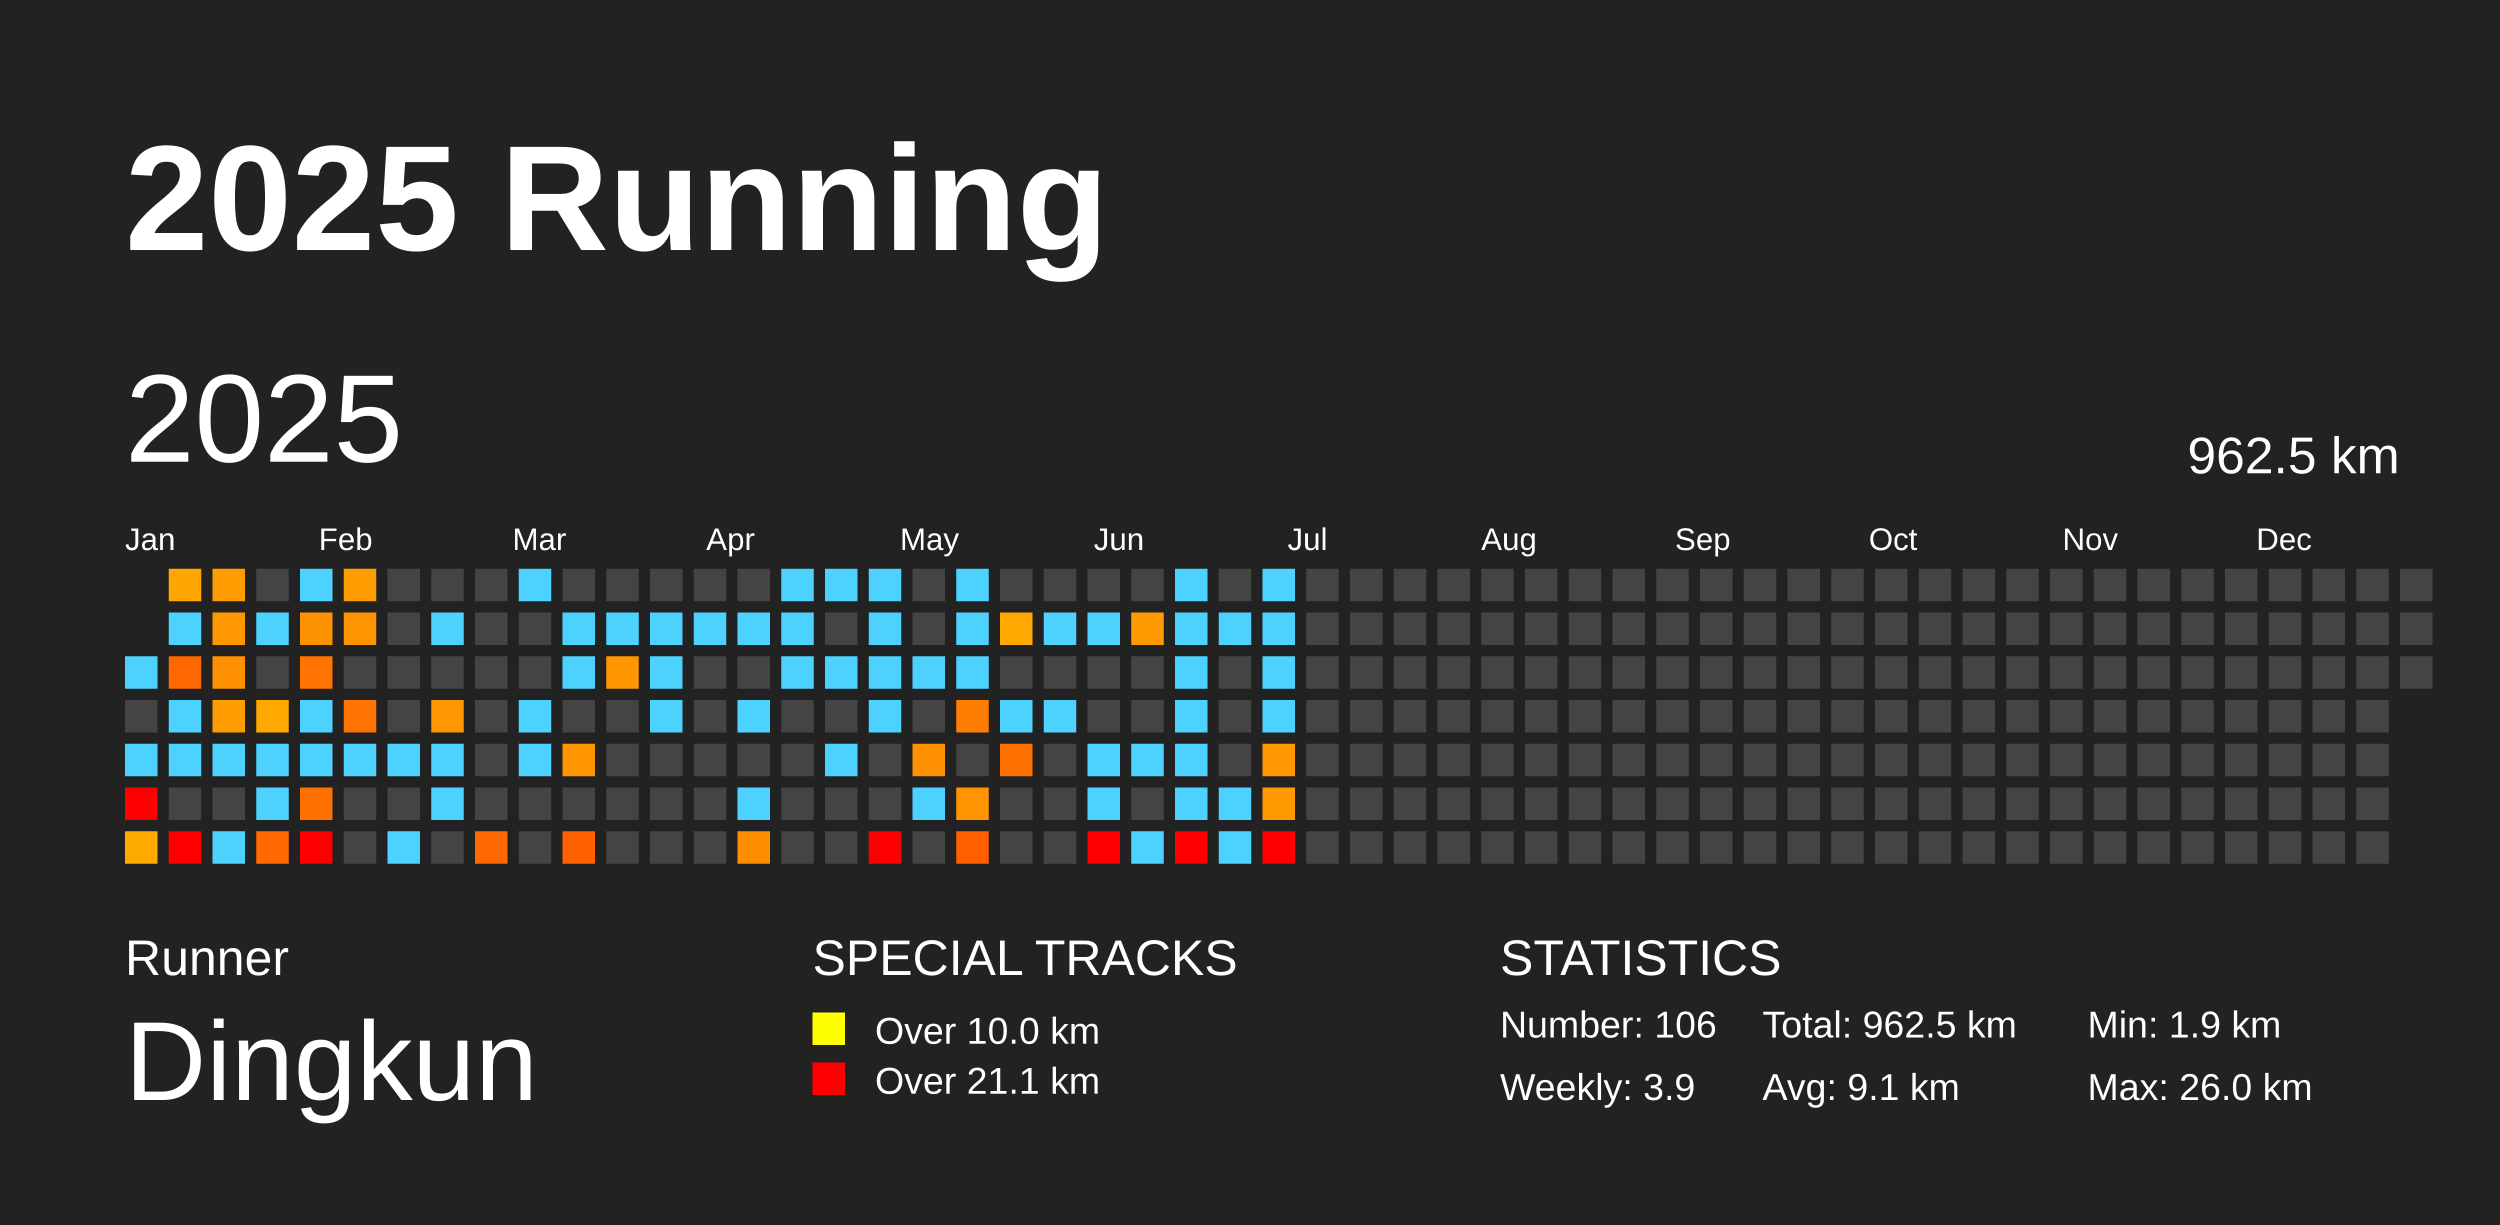
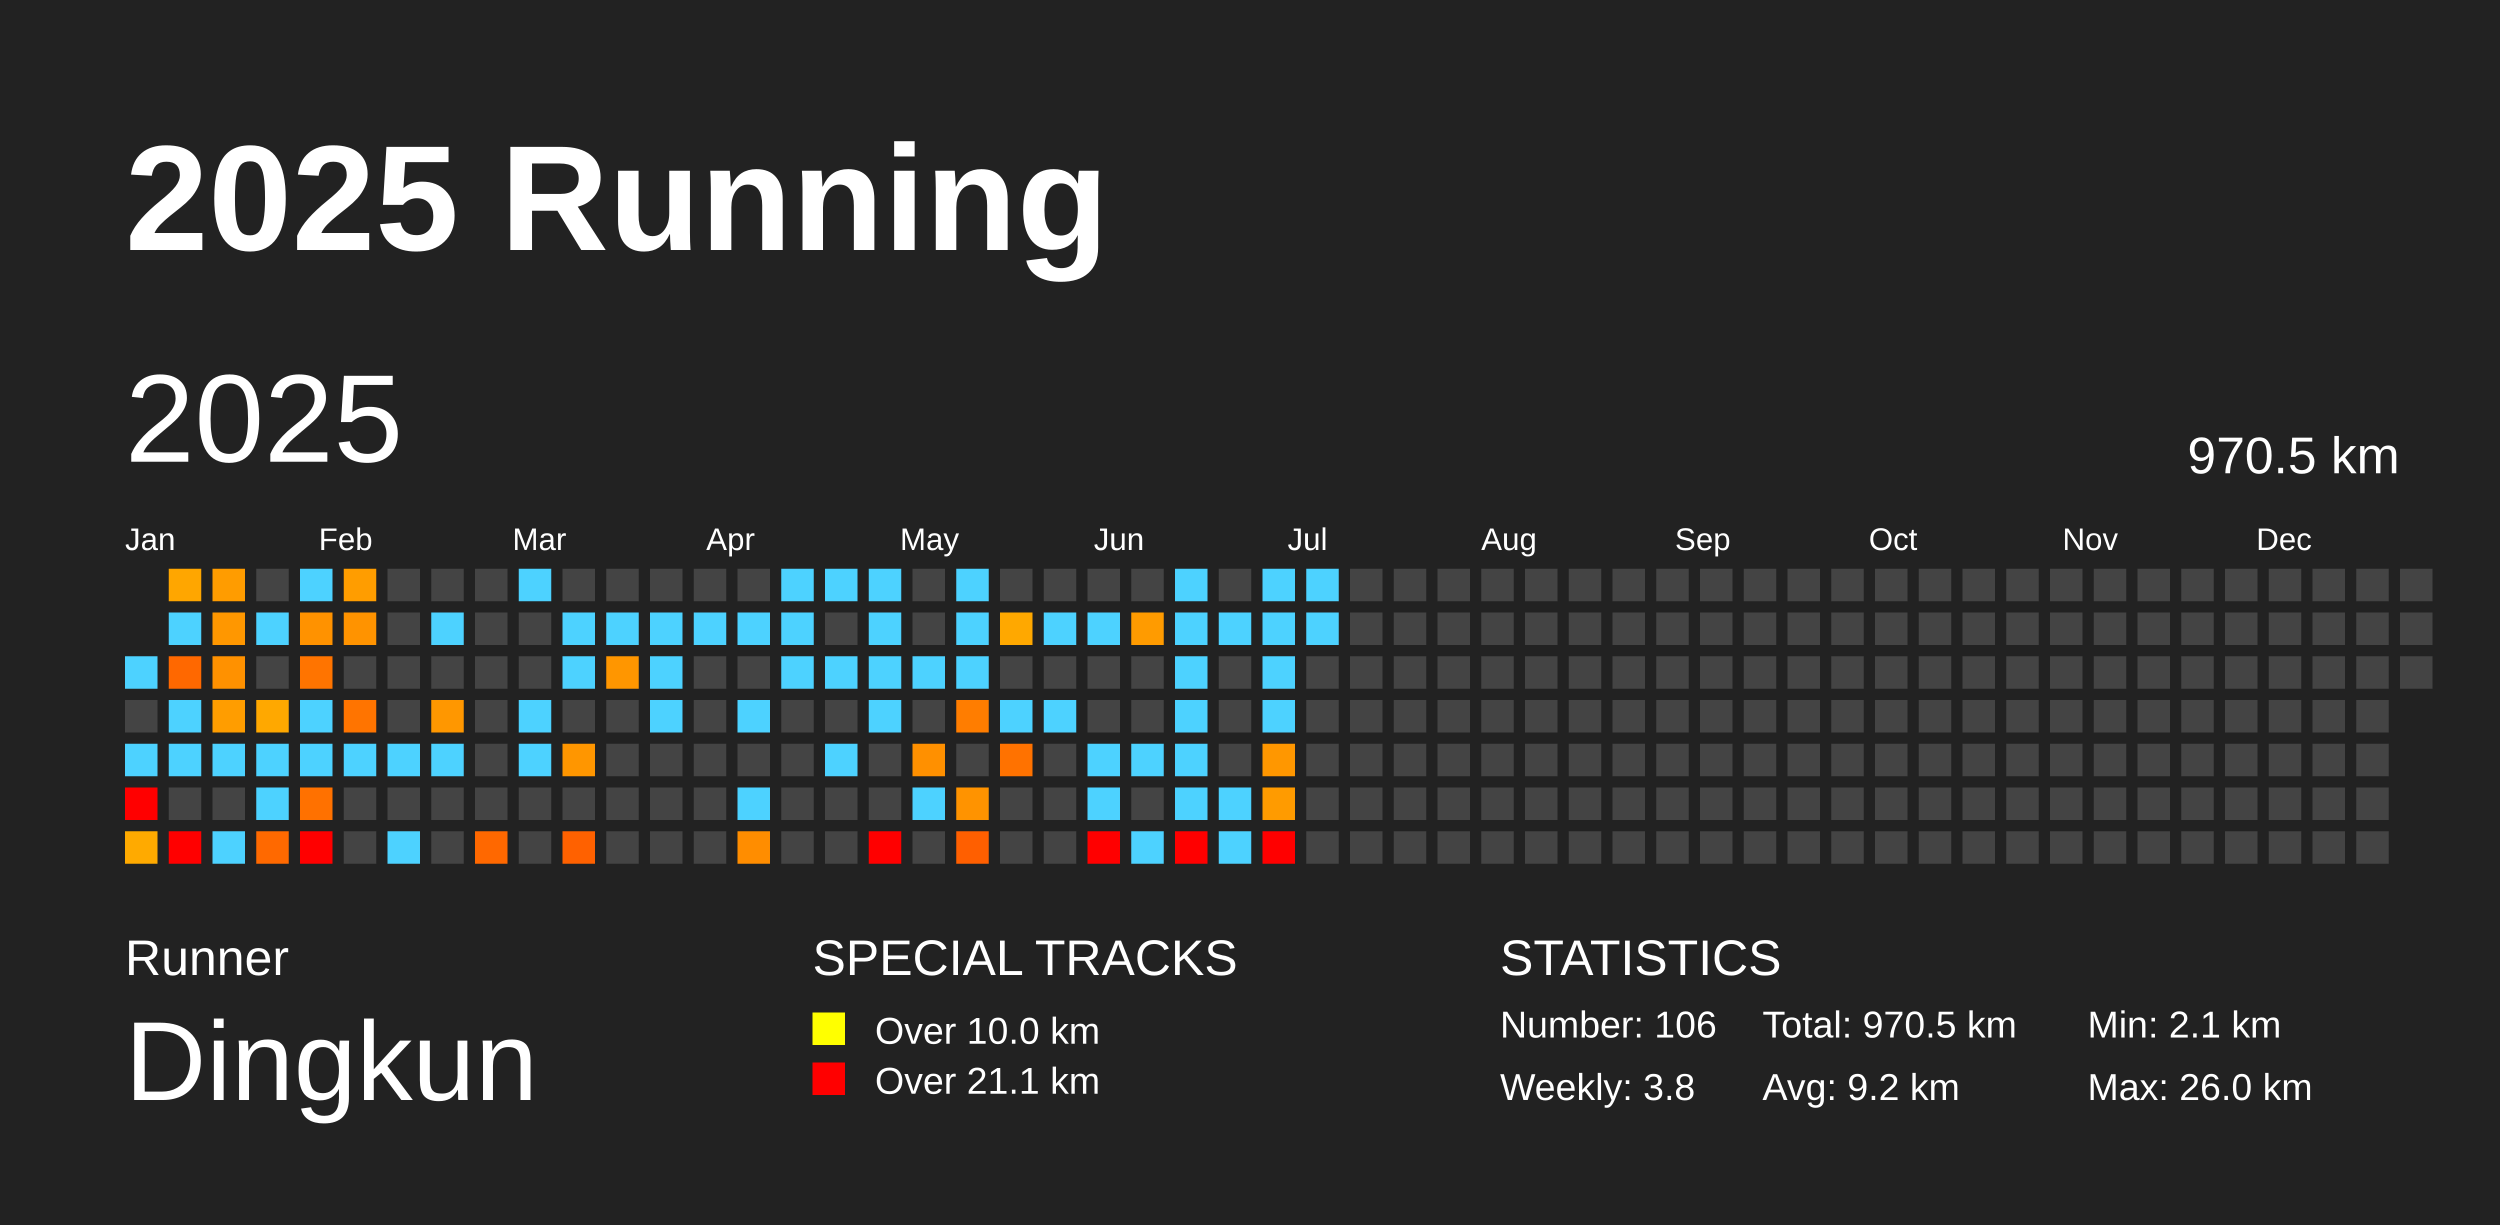
<svg xmlns="http://www.w3.org/2000/svg" baseProfile="full" height="98mm" version="1.1" viewBox="0,0,200,98" width="200mm">
  <defs />
  <rect fill="#222222" height="98" width="200" x="0" y="0" />
  <text fill="#FFFFFF" style="font-size:12px; font-family:Arial; font-weight:bold;" x="10" y="20">2025 Running</text>
  <text fill="#FFFFFF" style="font-size:4px; font-family:Arial" x="10" y="78">Runner</text>
  <text fill="#FFFFFF" style="font-size:9px; font-family:Arial" x="10" y="88">Dingkun</text>
  <text fill="#FFFFFF" style="font-size:4px; font-family:Arial" x="65" y="78">SPECIAL TRACKS</text>
  <rect fill="yellow" height="2.6" width="2.6" x="65" y="81" />
  <text fill="#FFFFFF" style="font-size:3px; font-family:Arial" x="70" y="83.5">Over 10.0 km</text>
  <rect fill="red" height="2.6" width="2.6" x="65" y="85" />
  <text fill="#FFFFFF" style="font-size:3px; font-family:Arial" x="70" y="87.5">Over 21.1 km</text>
  <text fill="#FFFFFF" style="font-size:4px; font-family:Arial" x="120" y="78">STATISTICS</text>
  <text fill="#FFFFFF" style="font-size:3px; font-family:Arial" x="120" y="83">Number: 106</text>
-   <text fill="#FFFFFF" style="font-size:3px; font-family:Arial" x="120" y="88">Weekly: 3.9</text>
-   <text fill="#FFFFFF" style="font-size:3px; font-family:Arial" x="141" y="83">Total: 962.5 km</text>
-   <text fill="#FFFFFF" style="font-size:3px; font-family:Arial" x="141" y="88">Avg: 9.1 km</text>
-   <text fill="#FFFFFF" style="font-size:3px; font-family:Arial" x="167" y="83">Min: 1.9 km</text>
+   <text fill="#FFFFFF" style="font-size:3px; font-family:Arial" x="120" y="88">Weekly: 3.8</text>
+   <text fill="#FFFFFF" style="font-size:3px; font-family:Arial" x="141" y="83">Total: 970.5 km</text>
+   <text fill="#FFFFFF" style="font-size:3px; font-family:Arial" x="141" y="88">Avg: 9.2 km</text>
+   <text fill="#FFFFFF" style="font-size:3px; font-family:Arial" x="167" y="83">Min: 2.1 km</text>
  <text fill="#FFFFFF" style="font-size:3px; font-family:Arial" x="167" y="88">Max: 26.0 km</text>
  <text dominant-baseline="hanging" fill="#FFFFFF" style="font-size:10.0px; font-family:Arial;" x="10" y="30">2025</text>
-   <text dominant-baseline="hanging" fill="#FFFFFF" style="font-size:4.125px; font-family:Arial;" x="175" y="35">962.5 km</text>
+   <text dominant-baseline="hanging" fill="#FFFFFF" style="font-size:4.125px; font-family:Arial;" x="175" y="35">970.5 km</text>
  <text fill="#FFFFFF" style="font-size:2.5px; font-family:Arial" x="10.0" y="44">Jan</text>
  <text fill="#FFFFFF" style="font-size:2.5px; font-family:Arial" x="25.5" y="44">Feb</text>
  <text fill="#FFFFFF" style="font-size:2.5px; font-family:Arial" x="41.0" y="44">Mar</text>
  <text fill="#FFFFFF" style="font-size:2.5px; font-family:Arial" x="56.5" y="44">Apr</text>
  <text fill="#FFFFFF" style="font-size:2.5px; font-family:Arial" x="72.0" y="44">May</text>
  <text fill="#FFFFFF" style="font-size:2.5px; font-family:Arial" x="87.5" y="44">Jun</text>
  <text fill="#FFFFFF" style="font-size:2.5px; font-family:Arial" x="103.0" y="44">Jul</text>
  <text fill="#FFFFFF" style="font-size:2.5px; font-family:Arial" x="118.5" y="44">Aug</text>
  <text fill="#FFFFFF" style="font-size:2.5px; font-family:Arial" x="134.0" y="44">Sep</text>
  <text fill="#FFFFFF" style="font-size:2.5px; font-family:Arial" x="149.5" y="44">Oct</text>
  <text fill="#FFFFFF" style="font-size:2.5px; font-family:Arial" x="165.0" y="44">Nov</text>
  <text fill="#FFFFFF" style="font-size:2.5px; font-family:Arial" x="180.5" y="44">Dec</text>
  <rect fill="#4dd2ff" height="2.6" width="2.6" x="10.0" y="52.5" />
  <rect fill="#444444" height="2.6" width="2.6" x="10.0" y="56.0" />
  <rect fill="#4dd2ff" height="2.6" width="2.6" x="10.0" y="59.5" />
  <rect fill="red" height="2.6" width="2.6" x="10.0" y="63.0" />
  <rect fill="#ffaa00" height="2.6" width="2.6" x="10.0" y="66.5" />
  <rect fill="#ffa600" height="2.6" width="2.6" x="13.5" y="45.5" />
  <rect fill="#4dd2ff" height="2.6" width="2.6" x="13.5" y="49.0" />
  <rect fill="#ff6800" height="2.6" width="2.6" x="13.5" y="52.5" />
  <rect fill="#4dd2ff" height="2.6" width="2.6" x="13.5" y="56.0" />
  <rect fill="#4dd2ff" height="2.6" width="2.6" x="13.5" y="59.5" />
  <rect fill="#444444" height="2.6" width="2.6" x="13.5" y="63.0" />
  <rect fill="red" height="2.6" width="2.6" x="13.5" y="66.5" />
  <rect fill="#ff9c00" height="2.6" width="2.6" x="17.0" y="45.5" />
  <rect fill="#ff9700" height="2.6" width="2.6" x="17.0" y="49.0" />
  <rect fill="#ff9100" height="2.6" width="2.6" x="17.0" y="52.5" />
  <rect fill="#ff9d00" height="2.6" width="2.6" x="17.0" y="56.0" />
  <rect fill="#4dd2ff" height="2.6" width="2.6" x="17.0" y="59.5" />
  <rect fill="#444444" height="2.6" width="2.6" x="17.0" y="63.0" />
  <rect fill="#4dd2ff" height="2.6" width="2.6" x="17.0" y="66.5" />
  <rect fill="#444444" height="2.6" width="2.6" x="20.5" y="45.5" />
  <rect fill="#4dd2ff" height="2.6" width="2.6" x="20.5" y="49.0" />
  <rect fill="#444444" height="2.6" width="2.6" x="20.5" y="52.5" />
  <rect fill="#ffa800" height="2.6" width="2.6" x="20.5" y="56.0" />
  <rect fill="#4dd2ff" height="2.6" width="2.6" x="20.5" y="59.5" />
  <rect fill="#4dd2ff" height="2.6" width="2.6" x="20.5" y="63.0" />
  <rect fill="#ff6900" height="2.6" width="2.6" x="20.5" y="66.5" />
  <rect fill="#4dd2ff" height="2.6" width="2.6" x="24.0" y="45.5" />
  <rect fill="#ff9200" height="2.6" width="2.6" x="24.0" y="49.0" />
  <rect fill="#ff7400" height="2.6" width="2.6" x="24.0" y="52.5" />
  <rect fill="#4dd2ff" height="2.6" width="2.6" x="24.0" y="56.0" />
  <rect fill="#4dd2ff" height="2.6" width="2.6" x="24.0" y="59.5" />
  <rect fill="#ff7100" height="2.6" width="2.6" x="24.0" y="63.0" />
  <rect fill="red" height="2.6" width="2.6" x="24.0" y="66.5" />
  <rect fill="#ff9d00" height="2.6" width="2.6" x="27.5" y="45.5" />
  <rect fill="#ff9300" height="2.6" width="2.6" x="27.5" y="49.0" />
  <rect fill="#444444" height="2.6" width="2.6" x="27.5" y="52.5" />
  <rect fill="#ff7400" height="2.6" width="2.6" x="27.5" y="56.0" />
  <rect fill="#4dd2ff" height="2.6" width="2.6" x="27.5" y="59.5" />
  <rect fill="#444444" height="2.6" width="2.6" x="27.5" y="63.0" />
  <rect fill="#444444" height="2.6" width="2.6" x="27.5" y="66.5" />
  <rect fill="#444444" height="2.6" width="2.6" x="31.0" y="45.5" />
  <rect fill="#444444" height="2.6" width="2.6" x="31.0" y="49.0" />
  <rect fill="#444444" height="2.6" width="2.6" x="31.0" y="52.5" />
  <rect fill="#444444" height="2.6" width="2.6" x="31.0" y="56.0" />
  <rect fill="#4dd2ff" height="2.6" width="2.6" x="31.0" y="59.5" />
  <rect fill="#444444" height="2.6" width="2.6" x="31.0" y="63.0" />
  <rect fill="#4dd2ff" height="2.6" width="2.6" x="31.0" y="66.5" />
  <rect fill="#444444" height="2.6" width="2.6" x="34.5" y="45.5" />
  <rect fill="#4dd2ff" height="2.6" width="2.6" x="34.5" y="49.0" />
  <rect fill="#444444" height="2.6" width="2.6" x="34.5" y="52.5" />
  <rect fill="#ff9700" height="2.6" width="2.6" x="34.5" y="56.0" />
  <rect fill="#4dd2ff" height="2.6" width="2.6" x="34.5" y="59.5" />
-   <rect fill="#4dd2ff" height="2.6" width="2.6" x="34.5" y="63.0" />
+   <rect fill="#444444" height="2.6" width="2.6" x="34.5" y="63.0" />
  <rect fill="#444444" height="2.6" width="2.6" x="34.5" y="66.5" />
  <rect fill="#444444" height="2.6" width="2.6" x="38.0" y="45.5" />
  <rect fill="#444444" height="2.6" width="2.6" x="38.0" y="49.0" />
  <rect fill="#444444" height="2.6" width="2.6" x="38.0" y="52.5" />
  <rect fill="#444444" height="2.6" width="2.6" x="38.0" y="56.0" />
  <rect fill="#444444" height="2.6" width="2.6" x="38.0" y="59.5" />
  <rect fill="#444444" height="2.6" width="2.6" x="38.0" y="63.0" />
  <rect fill="#ff6800" height="2.6" width="2.6" x="38.0" y="66.5" />
  <rect fill="#4dd2ff" height="2.6" width="2.6" x="41.5" y="45.5" />
  <rect fill="#444444" height="2.6" width="2.6" x="41.5" y="49.0" />
  <rect fill="#444444" height="2.6" width="2.6" x="41.5" y="52.5" />
  <rect fill="#4dd2ff" height="2.6" width="2.6" x="41.5" y="56.0" />
  <rect fill="#4dd2ff" height="2.6" width="2.6" x="41.5" y="59.5" />
  <rect fill="#444444" height="2.6" width="2.6" x="41.5" y="63.0" />
  <rect fill="#444444" height="2.6" width="2.6" x="41.5" y="66.5" />
  <rect fill="#444444" height="2.6" width="2.6" x="45.0" y="45.5" />
  <rect fill="#4dd2ff" height="2.6" width="2.6" x="45.0" y="49.0" />
  <rect fill="#4dd2ff" height="2.6" width="2.6" x="45.0" y="52.5" />
  <rect fill="#444444" height="2.6" width="2.6" x="45.0" y="56.0" />
  <rect fill="#ff9600" height="2.6" width="2.6" x="45.0" y="59.5" />
  <rect fill="#444444" height="2.6" width="2.6" x="45.0" y="63.0" />
  <rect fill="#ff6100" height="2.6" width="2.6" x="45.0" y="66.5" />
  <rect fill="#444444" height="2.6" width="2.6" x="48.5" y="45.5" />
  <rect fill="#4dd2ff" height="2.6" width="2.6" x="48.5" y="49.0" />
  <rect fill="#ff9600" height="2.6" width="2.6" x="48.5" y="52.5" />
  <rect fill="#444444" height="2.6" width="2.6" x="48.5" y="56.0" />
  <rect fill="#444444" height="2.6" width="2.6" x="48.5" y="59.5" />
  <rect fill="#444444" height="2.6" width="2.6" x="48.5" y="63.0" />
  <rect fill="#444444" height="2.6" width="2.6" x="48.5" y="66.5" />
  <rect fill="#444444" height="2.6" width="2.6" x="52.0" y="45.5" />
  <rect fill="#4dd2ff" height="2.6" width="2.6" x="52.0" y="49.0" />
  <rect fill="#4dd2ff" height="2.6" width="2.6" x="52.0" y="52.5" />
  <rect fill="#4dd2ff" height="2.6" width="2.6" x="52.0" y="56.0" />
  <rect fill="#444444" height="2.6" width="2.6" x="52.0" y="59.5" />
  <rect fill="#444444" height="2.6" width="2.6" x="52.0" y="63.0" />
  <rect fill="#444444" height="2.6" width="2.6" x="52.0" y="66.5" />
  <rect fill="#444444" height="2.6" width="2.6" x="55.5" y="45.5" />
  <rect fill="#4dd2ff" height="2.6" width="2.6" x="55.5" y="49.0" />
  <rect fill="#444444" height="2.6" width="2.6" x="55.5" y="52.5" />
  <rect fill="#444444" height="2.6" width="2.6" x="55.5" y="56.0" />
  <rect fill="#444444" height="2.6" width="2.6" x="55.5" y="59.5" />
  <rect fill="#444444" height="2.6" width="2.6" x="55.5" y="63.0" />
  <rect fill="#444444" height="2.6" width="2.6" x="55.5" y="66.5" />
  <rect fill="#444444" height="2.6" width="2.6" x="59.0" y="45.5" />
  <rect fill="#4dd2ff" height="2.6" width="2.6" x="59.0" y="49.0" />
  <rect fill="#444444" height="2.6" width="2.6" x="59.0" y="52.5" />
  <rect fill="#4dd2ff" height="2.6" width="2.6" x="59.0" y="56.0" />
  <rect fill="#444444" height="2.6" width="2.6" x="59.0" y="59.5" />
  <rect fill="#4dd2ff" height="2.6" width="2.6" x="59.0" y="63.0" />
  <rect fill="#ff8d00" height="2.6" width="2.6" x="59.0" y="66.5" />
  <rect fill="#4dd2ff" height="2.6" width="2.6" x="62.5" y="45.5" />
  <rect fill="#4dd2ff" height="2.6" width="2.6" x="62.5" y="49.0" />
  <rect fill="#4dd2ff" height="2.6" width="2.6" x="62.5" y="52.5" />
  <rect fill="#444444" height="2.6" width="2.6" x="62.5" y="56.0" />
  <rect fill="#444444" height="2.6" width="2.6" x="62.5" y="59.5" />
  <rect fill="#444444" height="2.6" width="2.6" x="62.5" y="63.0" />
  <rect fill="#444444" height="2.6" width="2.6" x="62.5" y="66.5" />
  <rect fill="#4dd2ff" height="2.6" width="2.6" x="66.0" y="45.5" />
  <rect fill="#444444" height="2.6" width="2.6" x="66.0" y="49.0" />
  <rect fill="#4dd2ff" height="2.6" width="2.6" x="66.0" y="52.5" />
  <rect fill="#444444" height="2.6" width="2.6" x="66.0" y="56.0" />
  <rect fill="#4dd2ff" height="2.6" width="2.6" x="66.0" y="59.5" />
  <rect fill="#444444" height="2.6" width="2.6" x="66.0" y="63.0" />
  <rect fill="#444444" height="2.6" width="2.6" x="66.0" y="66.5" />
  <rect fill="#4dd2ff" height="2.6" width="2.6" x="69.5" y="45.5" />
  <rect fill="#4dd2ff" height="2.6" width="2.6" x="69.5" y="49.0" />
  <rect fill="#4dd2ff" height="2.6" width="2.6" x="69.5" y="52.5" />
  <rect fill="#4dd2ff" height="2.6" width="2.6" x="69.5" y="56.0" />
  <rect fill="#444444" height="2.6" width="2.6" x="69.5" y="59.5" />
  <rect fill="#444444" height="2.6" width="2.6" x="69.5" y="63.0" />
  <rect fill="red" height="2.6" width="2.6" x="69.5" y="66.5" />
  <rect fill="#444444" height="2.6" width="2.6" x="73.0" y="45.5" />
  <rect fill="#444444" height="2.6" width="2.6" x="73.0" y="49.0" />
  <rect fill="#4dd2ff" height="2.6" width="2.6" x="73.0" y="52.5" />
  <rect fill="#444444" height="2.6" width="2.6" x="73.0" y="56.0" />
  <rect fill="#ff9000" height="2.6" width="2.6" x="73.0" y="59.5" />
  <rect fill="#4dd2ff" height="2.6" width="2.6" x="73.0" y="63.0" />
  <rect fill="#444444" height="2.6" width="2.6" x="73.0" y="66.5" />
  <rect fill="#4dd2ff" height="2.6" width="2.6" x="76.5" y="45.5" />
  <rect fill="#4dd2ff" height="2.6" width="2.6" x="76.5" y="49.0" />
  <rect fill="#4dd2ff" height="2.6" width="2.6" x="76.5" y="52.5" />
  <rect fill="#ff7d00" height="2.6" width="2.6" x="76.5" y="56.0" />
  <rect fill="#444444" height="2.6" width="2.6" x="76.5" y="59.5" />
  <rect fill="#ff9300" height="2.6" width="2.6" x="76.5" y="63.0" />
  <rect fill="#ff5f00" height="2.6" width="2.6" x="76.5" y="66.5" />
  <rect fill="#444444" height="2.6" width="2.6" x="80.0" y="45.5" />
  <rect fill="#ffa800" height="2.6" width="2.6" x="80.0" y="49.0" />
  <rect fill="#444444" height="2.6" width="2.6" x="80.0" y="52.5" />
  <rect fill="#4dd2ff" height="2.6" width="2.6" x="80.0" y="56.0" />
  <rect fill="#ff7200" height="2.6" width="2.6" x="80.0" y="59.5" />
  <rect fill="#444444" height="2.6" width="2.6" x="80.0" y="63.0" />
  <rect fill="#444444" height="2.6" width="2.6" x="80.0" y="66.5" />
  <rect fill="#444444" height="2.6" width="2.6" x="83.5" y="45.5" />
  <rect fill="#4dd2ff" height="2.6" width="2.6" x="83.5" y="49.0" />
  <rect fill="#444444" height="2.6" width="2.6" x="83.5" y="52.5" />
  <rect fill="#4dd2ff" height="2.6" width="2.6" x="83.5" y="56.0" />
  <rect fill="#444444" height="2.6" width="2.6" x="83.5" y="59.5" />
  <rect fill="#444444" height="2.6" width="2.6" x="83.5" y="63.0" />
  <rect fill="#444444" height="2.6" width="2.6" x="83.5" y="66.5" />
  <rect fill="#444444" height="2.6" width="2.6" x="87.0" y="45.5" />
  <rect fill="#4dd2ff" height="2.6" width="2.6" x="87.0" y="49.0" />
  <rect fill="#444444" height="2.6" width="2.6" x="87.0" y="52.5" />
  <rect fill="#444444" height="2.6" width="2.6" x="87.0" y="56.0" />
  <rect fill="#4dd2ff" height="2.6" width="2.6" x="87.0" y="59.5" />
  <rect fill="#4dd2ff" height="2.6" width="2.6" x="87.0" y="63.0" />
  <rect fill="red" height="2.6" width="2.6" x="87.0" y="66.5" />
  <rect fill="#444444" height="2.6" width="2.6" x="90.5" y="45.5" />
  <rect fill="#ff9b00" height="2.6" width="2.6" x="90.5" y="49.0" />
  <rect fill="#444444" height="2.6" width="2.6" x="90.5" y="52.5" />
  <rect fill="#444444" height="2.6" width="2.6" x="90.5" y="56.0" />
  <rect fill="#4dd2ff" height="2.6" width="2.6" x="90.5" y="59.5" />
  <rect fill="#444444" height="2.6" width="2.6" x="90.5" y="63.0" />
  <rect fill="#4dd2ff" height="2.6" width="2.6" x="90.5" y="66.5" />
  <rect fill="#4dd2ff" height="2.6" width="2.6" x="94.0" y="45.5" />
  <rect fill="#4dd2ff" height="2.6" width="2.6" x="94.0" y="49.0" />
  <rect fill="#4dd2ff" height="2.6" width="2.6" x="94.0" y="52.5" />
  <rect fill="#4dd2ff" height="2.6" width="2.6" x="94.0" y="56.0" />
  <rect fill="#4dd2ff" height="2.6" width="2.6" x="94.0" y="59.5" />
  <rect fill="#4dd2ff" height="2.6" width="2.6" x="94.0" y="63.0" />
  <rect fill="red" height="2.6" width="2.6" x="94.0" y="66.5" />
  <rect fill="#444444" height="2.6" width="2.6" x="97.5" y="45.5" />
  <rect fill="#4dd2ff" height="2.6" width="2.6" x="97.5" y="49.0" />
  <rect fill="#444444" height="2.6" width="2.6" x="97.5" y="52.5" />
  <rect fill="#444444" height="2.6" width="2.6" x="97.5" y="56.0" />
  <rect fill="#444444" height="2.6" width="2.6" x="97.5" y="59.5" />
  <rect fill="#4dd2ff" height="2.6" width="2.6" x="97.5" y="63.0" />
  <rect fill="#4dd2ff" height="2.6" width="2.6" x="97.5" y="66.5" />
  <rect fill="#4dd2ff" height="2.6" width="2.6" x="101.0" y="45.5" />
  <rect fill="#4dd2ff" height="2.6" width="2.6" x="101.0" y="49.0" />
  <rect fill="#4dd2ff" height="2.6" width="2.6" x="101.0" y="52.5" />
  <rect fill="#4dd2ff" height="2.6" width="2.6" x="101.0" y="56.0" />
  <rect fill="#ff9700" height="2.6" width="2.6" x="101.0" y="59.5" />
  <rect fill="#ff9b00" height="2.6" width="2.6" x="101.0" y="63.0" />
  <rect fill="red" height="2.6" width="2.6" x="101.0" y="66.5" />
-   <rect fill="#444444" height="2.6" width="2.6" x="104.5" y="45.5" />
-   <rect fill="#444444" height="2.6" width="2.6" x="104.5" y="49.0" />
+   <rect fill="#4dd2ff" height="2.6" width="2.6" x="104.5" y="45.5" />
+   <rect fill="#4dd2ff" height="2.6" width="2.6" x="104.5" y="49.0" />
  <rect fill="#444444" height="2.6" width="2.6" x="104.5" y="52.5" />
  <rect fill="#444444" height="2.6" width="2.6" x="104.5" y="56.0" />
  <rect fill="#444444" height="2.6" width="2.6" x="104.5" y="59.5" />
  <rect fill="#444444" height="2.6" width="2.6" x="104.5" y="63.0" />
  <rect fill="#444444" height="2.6" width="2.6" x="104.5" y="66.5" />
  <rect fill="#444444" height="2.6" width="2.6" x="108.0" y="45.5" />
  <rect fill="#444444" height="2.6" width="2.6" x="108.0" y="49.0" />
  <rect fill="#444444" height="2.6" width="2.6" x="108.0" y="52.5" />
  <rect fill="#444444" height="2.6" width="2.6" x="108.0" y="56.0" />
  <rect fill="#444444" height="2.6" width="2.6" x="108.0" y="59.5" />
  <rect fill="#444444" height="2.6" width="2.6" x="108.0" y="63.0" />
  <rect fill="#444444" height="2.6" width="2.6" x="108.0" y="66.5" />
  <rect fill="#444444" height="2.6" width="2.6" x="111.5" y="45.5" />
  <rect fill="#444444" height="2.6" width="2.6" x="111.5" y="49.0" />
  <rect fill="#444444" height="2.6" width="2.6" x="111.5" y="52.5" />
  <rect fill="#444444" height="2.6" width="2.6" x="111.5" y="56.0" />
  <rect fill="#444444" height="2.6" width="2.6" x="111.5" y="59.5" />
  <rect fill="#444444" height="2.6" width="2.6" x="111.5" y="63.0" />
  <rect fill="#444444" height="2.6" width="2.6" x="111.5" y="66.5" />
  <rect fill="#444444" height="2.6" width="2.6" x="115.0" y="45.5" />
  <rect fill="#444444" height="2.6" width="2.6" x="115.0" y="49.0" />
  <rect fill="#444444" height="2.6" width="2.6" x="115.0" y="52.5" />
  <rect fill="#444444" height="2.6" width="2.6" x="115.0" y="56.0" />
  <rect fill="#444444" height="2.6" width="2.6" x="115.0" y="59.5" />
  <rect fill="#444444" height="2.6" width="2.6" x="115.0" y="63.0" />
  <rect fill="#444444" height="2.6" width="2.6" x="115.0" y="66.5" />
  <rect fill="#444444" height="2.6" width="2.6" x="118.5" y="45.5" />
  <rect fill="#444444" height="2.6" width="2.6" x="118.5" y="49.0" />
  <rect fill="#444444" height="2.6" width="2.6" x="118.5" y="52.5" />
  <rect fill="#444444" height="2.6" width="2.6" x="118.5" y="56.0" />
  <rect fill="#444444" height="2.6" width="2.6" x="118.5" y="59.5" />
  <rect fill="#444444" height="2.6" width="2.6" x="118.5" y="63.0" />
  <rect fill="#444444" height="2.6" width="2.6" x="118.5" y="66.5" />
  <rect fill="#444444" height="2.6" width="2.6" x="122.0" y="45.5" />
  <rect fill="#444444" height="2.6" width="2.6" x="122.0" y="49.0" />
  <rect fill="#444444" height="2.6" width="2.6" x="122.0" y="52.5" />
  <rect fill="#444444" height="2.6" width="2.6" x="122.0" y="56.0" />
  <rect fill="#444444" height="2.6" width="2.6" x="122.0" y="59.5" />
  <rect fill="#444444" height="2.6" width="2.6" x="122.0" y="63.0" />
  <rect fill="#444444" height="2.6" width="2.6" x="122.0" y="66.5" />
  <rect fill="#444444" height="2.6" width="2.6" x="125.5" y="45.5" />
  <rect fill="#444444" height="2.6" width="2.6" x="125.5" y="49.0" />
  <rect fill="#444444" height="2.6" width="2.6" x="125.5" y="52.5" />
  <rect fill="#444444" height="2.6" width="2.6" x="125.5" y="56.0" />
  <rect fill="#444444" height="2.6" width="2.6" x="125.5" y="59.5" />
  <rect fill="#444444" height="2.6" width="2.6" x="125.5" y="63.0" />
  <rect fill="#444444" height="2.6" width="2.6" x="125.5" y="66.5" />
  <rect fill="#444444" height="2.6" width="2.6" x="129.0" y="45.5" />
  <rect fill="#444444" height="2.6" width="2.6" x="129.0" y="49.0" />
  <rect fill="#444444" height="2.6" width="2.6" x="129.0" y="52.5" />
  <rect fill="#444444" height="2.6" width="2.6" x="129.0" y="56.0" />
  <rect fill="#444444" height="2.6" width="2.6" x="129.0" y="59.5" />
  <rect fill="#444444" height="2.6" width="2.6" x="129.0" y="63.0" />
  <rect fill="#444444" height="2.6" width="2.6" x="129.0" y="66.5" />
  <rect fill="#444444" height="2.6" width="2.6" x="132.5" y="45.5" />
  <rect fill="#444444" height="2.6" width="2.6" x="132.5" y="49.0" />
  <rect fill="#444444" height="2.6" width="2.6" x="132.5" y="52.5" />
  <rect fill="#444444" height="2.6" width="2.6" x="132.5" y="56.0" />
  <rect fill="#444444" height="2.6" width="2.6" x="132.5" y="59.5" />
  <rect fill="#444444" height="2.6" width="2.6" x="132.5" y="63.0" />
  <rect fill="#444444" height="2.6" width="2.6" x="132.5" y="66.5" />
  <rect fill="#444444" height="2.6" width="2.6" x="136.0" y="45.5" />
  <rect fill="#444444" height="2.6" width="2.6" x="136.0" y="49.0" />
  <rect fill="#444444" height="2.6" width="2.6" x="136.0" y="52.5" />
  <rect fill="#444444" height="2.6" width="2.6" x="136.0" y="56.0" />
  <rect fill="#444444" height="2.6" width="2.6" x="136.0" y="59.5" />
  <rect fill="#444444" height="2.6" width="2.6" x="136.0" y="63.0" />
  <rect fill="#444444" height="2.6" width="2.6" x="136.0" y="66.5" />
  <rect fill="#444444" height="2.6" width="2.6" x="139.5" y="45.5" />
  <rect fill="#444444" height="2.6" width="2.6" x="139.5" y="49.0" />
  <rect fill="#444444" height="2.6" width="2.6" x="139.5" y="52.5" />
  <rect fill="#444444" height="2.6" width="2.6" x="139.5" y="56.0" />
  <rect fill="#444444" height="2.6" width="2.6" x="139.5" y="59.5" />
  <rect fill="#444444" height="2.6" width="2.6" x="139.5" y="63.0" />
  <rect fill="#444444" height="2.6" width="2.6" x="139.5" y="66.5" />
  <rect fill="#444444" height="2.6" width="2.6" x="143.0" y="45.5" />
  <rect fill="#444444" height="2.6" width="2.6" x="143.0" y="49.0" />
  <rect fill="#444444" height="2.6" width="2.6" x="143.0" y="52.5" />
  <rect fill="#444444" height="2.6" width="2.6" x="143.0" y="56.0" />
  <rect fill="#444444" height="2.6" width="2.6" x="143.0" y="59.5" />
  <rect fill="#444444" height="2.6" width="2.6" x="143.0" y="63.0" />
  <rect fill="#444444" height="2.6" width="2.6" x="143.0" y="66.5" />
  <rect fill="#444444" height="2.6" width="2.6" x="146.5" y="45.5" />
  <rect fill="#444444" height="2.6" width="2.6" x="146.5" y="49.0" />
  <rect fill="#444444" height="2.6" width="2.6" x="146.5" y="52.5" />
  <rect fill="#444444" height="2.6" width="2.6" x="146.5" y="56.0" />
  <rect fill="#444444" height="2.6" width="2.6" x="146.5" y="59.5" />
  <rect fill="#444444" height="2.6" width="2.6" x="146.5" y="63.0" />
  <rect fill="#444444" height="2.6" width="2.6" x="146.5" y="66.5" />
  <rect fill="#444444" height="2.6" width="2.6" x="150.0" y="45.5" />
  <rect fill="#444444" height="2.6" width="2.6" x="150.0" y="49.0" />
  <rect fill="#444444" height="2.6" width="2.6" x="150.0" y="52.5" />
  <rect fill="#444444" height="2.6" width="2.6" x="150.0" y="56.0" />
  <rect fill="#444444" height="2.6" width="2.6" x="150.0" y="59.5" />
  <rect fill="#444444" height="2.6" width="2.6" x="150.0" y="63.0" />
  <rect fill="#444444" height="2.6" width="2.6" x="150.0" y="66.5" />
  <rect fill="#444444" height="2.6" width="2.6" x="153.5" y="45.5" />
  <rect fill="#444444" height="2.6" width="2.6" x="153.5" y="49.0" />
  <rect fill="#444444" height="2.6" width="2.6" x="153.5" y="52.5" />
  <rect fill="#444444" height="2.6" width="2.6" x="153.5" y="56.0" />
  <rect fill="#444444" height="2.6" width="2.6" x="153.5" y="59.5" />
  <rect fill="#444444" height="2.6" width="2.6" x="153.5" y="63.0" />
  <rect fill="#444444" height="2.6" width="2.6" x="153.5" y="66.5" />
  <rect fill="#444444" height="2.6" width="2.6" x="157.0" y="45.5" />
  <rect fill="#444444" height="2.6" width="2.6" x="157.0" y="49.0" />
  <rect fill="#444444" height="2.6" width="2.6" x="157.0" y="52.5" />
  <rect fill="#444444" height="2.6" width="2.6" x="157.0" y="56.0" />
  <rect fill="#444444" height="2.6" width="2.6" x="157.0" y="59.5" />
  <rect fill="#444444" height="2.6" width="2.6" x="157.0" y="63.0" />
  <rect fill="#444444" height="2.6" width="2.6" x="157.0" y="66.5" />
  <rect fill="#444444" height="2.6" width="2.6" x="160.5" y="45.5" />
  <rect fill="#444444" height="2.6" width="2.6" x="160.5" y="49.0" />
  <rect fill="#444444" height="2.6" width="2.6" x="160.5" y="52.5" />
  <rect fill="#444444" height="2.6" width="2.6" x="160.5" y="56.0" />
  <rect fill="#444444" height="2.6" width="2.6" x="160.5" y="59.5" />
  <rect fill="#444444" height="2.6" width="2.6" x="160.5" y="63.0" />
  <rect fill="#444444" height="2.6" width="2.6" x="160.5" y="66.5" />
  <rect fill="#444444" height="2.6" width="2.6" x="164.0" y="45.5" />
  <rect fill="#444444" height="2.6" width="2.6" x="164.0" y="49.0" />
  <rect fill="#444444" height="2.6" width="2.6" x="164.0" y="52.5" />
  <rect fill="#444444" height="2.6" width="2.6" x="164.0" y="56.0" />
  <rect fill="#444444" height="2.6" width="2.6" x="164.0" y="59.5" />
  <rect fill="#444444" height="2.6" width="2.6" x="164.0" y="63.0" />
  <rect fill="#444444" height="2.6" width="2.6" x="164.0" y="66.5" />
  <rect fill="#444444" height="2.6" width="2.6" x="167.5" y="45.5" />
  <rect fill="#444444" height="2.6" width="2.6" x="167.5" y="49.0" />
  <rect fill="#444444" height="2.6" width="2.6" x="167.5" y="52.5" />
  <rect fill="#444444" height="2.6" width="2.6" x="167.5" y="56.0" />
  <rect fill="#444444" height="2.6" width="2.6" x="167.5" y="59.5" />
  <rect fill="#444444" height="2.6" width="2.6" x="167.5" y="63.0" />
  <rect fill="#444444" height="2.6" width="2.6" x="167.5" y="66.5" />
  <rect fill="#444444" height="2.6" width="2.6" x="171.0" y="45.5" />
  <rect fill="#444444" height="2.6" width="2.6" x="171.0" y="49.0" />
  <rect fill="#444444" height="2.6" width="2.6" x="171.0" y="52.5" />
  <rect fill="#444444" height="2.6" width="2.6" x="171.0" y="56.0" />
  <rect fill="#444444" height="2.6" width="2.6" x="171.0" y="59.5" />
  <rect fill="#444444" height="2.6" width="2.6" x="171.0" y="63.0" />
  <rect fill="#444444" height="2.6" width="2.6" x="171.0" y="66.5" />
  <rect fill="#444444" height="2.6" width="2.6" x="174.5" y="45.5" />
  <rect fill="#444444" height="2.6" width="2.6" x="174.5" y="49.0" />
  <rect fill="#444444" height="2.6" width="2.6" x="174.5" y="52.5" />
  <rect fill="#444444" height="2.6" width="2.6" x="174.5" y="56.0" />
  <rect fill="#444444" height="2.6" width="2.6" x="174.5" y="59.5" />
  <rect fill="#444444" height="2.6" width="2.6" x="174.5" y="63.0" />
  <rect fill="#444444" height="2.6" width="2.6" x="174.5" y="66.5" />
  <rect fill="#444444" height="2.6" width="2.6" x="178.0" y="45.5" />
  <rect fill="#444444" height="2.6" width="2.6" x="178.0" y="49.0" />
  <rect fill="#444444" height="2.6" width="2.6" x="178.0" y="52.5" />
  <rect fill="#444444" height="2.6" width="2.6" x="178.0" y="56.0" />
  <rect fill="#444444" height="2.6" width="2.6" x="178.0" y="59.5" />
  <rect fill="#444444" height="2.6" width="2.6" x="178.0" y="63.0" />
  <rect fill="#444444" height="2.6" width="2.6" x="178.0" y="66.5" />
  <rect fill="#444444" height="2.6" width="2.6" x="181.5" y="45.5" />
  <rect fill="#444444" height="2.6" width="2.6" x="181.5" y="49.0" />
  <rect fill="#444444" height="2.6" width="2.6" x="181.5" y="52.5" />
  <rect fill="#444444" height="2.6" width="2.6" x="181.5" y="56.0" />
  <rect fill="#444444" height="2.6" width="2.6" x="181.5" y="59.5" />
  <rect fill="#444444" height="2.6" width="2.6" x="181.5" y="63.0" />
  <rect fill="#444444" height="2.6" width="2.6" x="181.5" y="66.5" />
  <rect fill="#444444" height="2.6" width="2.6" x="185.0" y="45.5" />
  <rect fill="#444444" height="2.6" width="2.6" x="185.0" y="49.0" />
  <rect fill="#444444" height="2.6" width="2.6" x="185.0" y="52.5" />
  <rect fill="#444444" height="2.6" width="2.6" x="185.0" y="56.0" />
  <rect fill="#444444" height="2.6" width="2.6" x="185.0" y="59.5" />
  <rect fill="#444444" height="2.6" width="2.6" x="185.0" y="63.0" />
  <rect fill="#444444" height="2.6" width="2.6" x="185.0" y="66.5" />
  <rect fill="#444444" height="2.6" width="2.6" x="188.5" y="45.5" />
  <rect fill="#444444" height="2.6" width="2.6" x="188.5" y="49.0" />
  <rect fill="#444444" height="2.6" width="2.6" x="188.5" y="52.5" />
  <rect fill="#444444" height="2.6" width="2.6" x="188.5" y="56.0" />
  <rect fill="#444444" height="2.6" width="2.6" x="188.5" y="59.5" />
  <rect fill="#444444" height="2.6" width="2.6" x="188.5" y="63.0" />
  <rect fill="#444444" height="2.6" width="2.6" x="188.5" y="66.5" />
  <rect fill="#444444" height="2.6" width="2.6" x="192.0" y="45.5" />
  <rect fill="#444444" height="2.6" width="2.6" x="192.0" y="49.0" />
  <rect fill="#444444" height="2.6" width="2.6" x="192.0" y="52.5" />
</svg>
